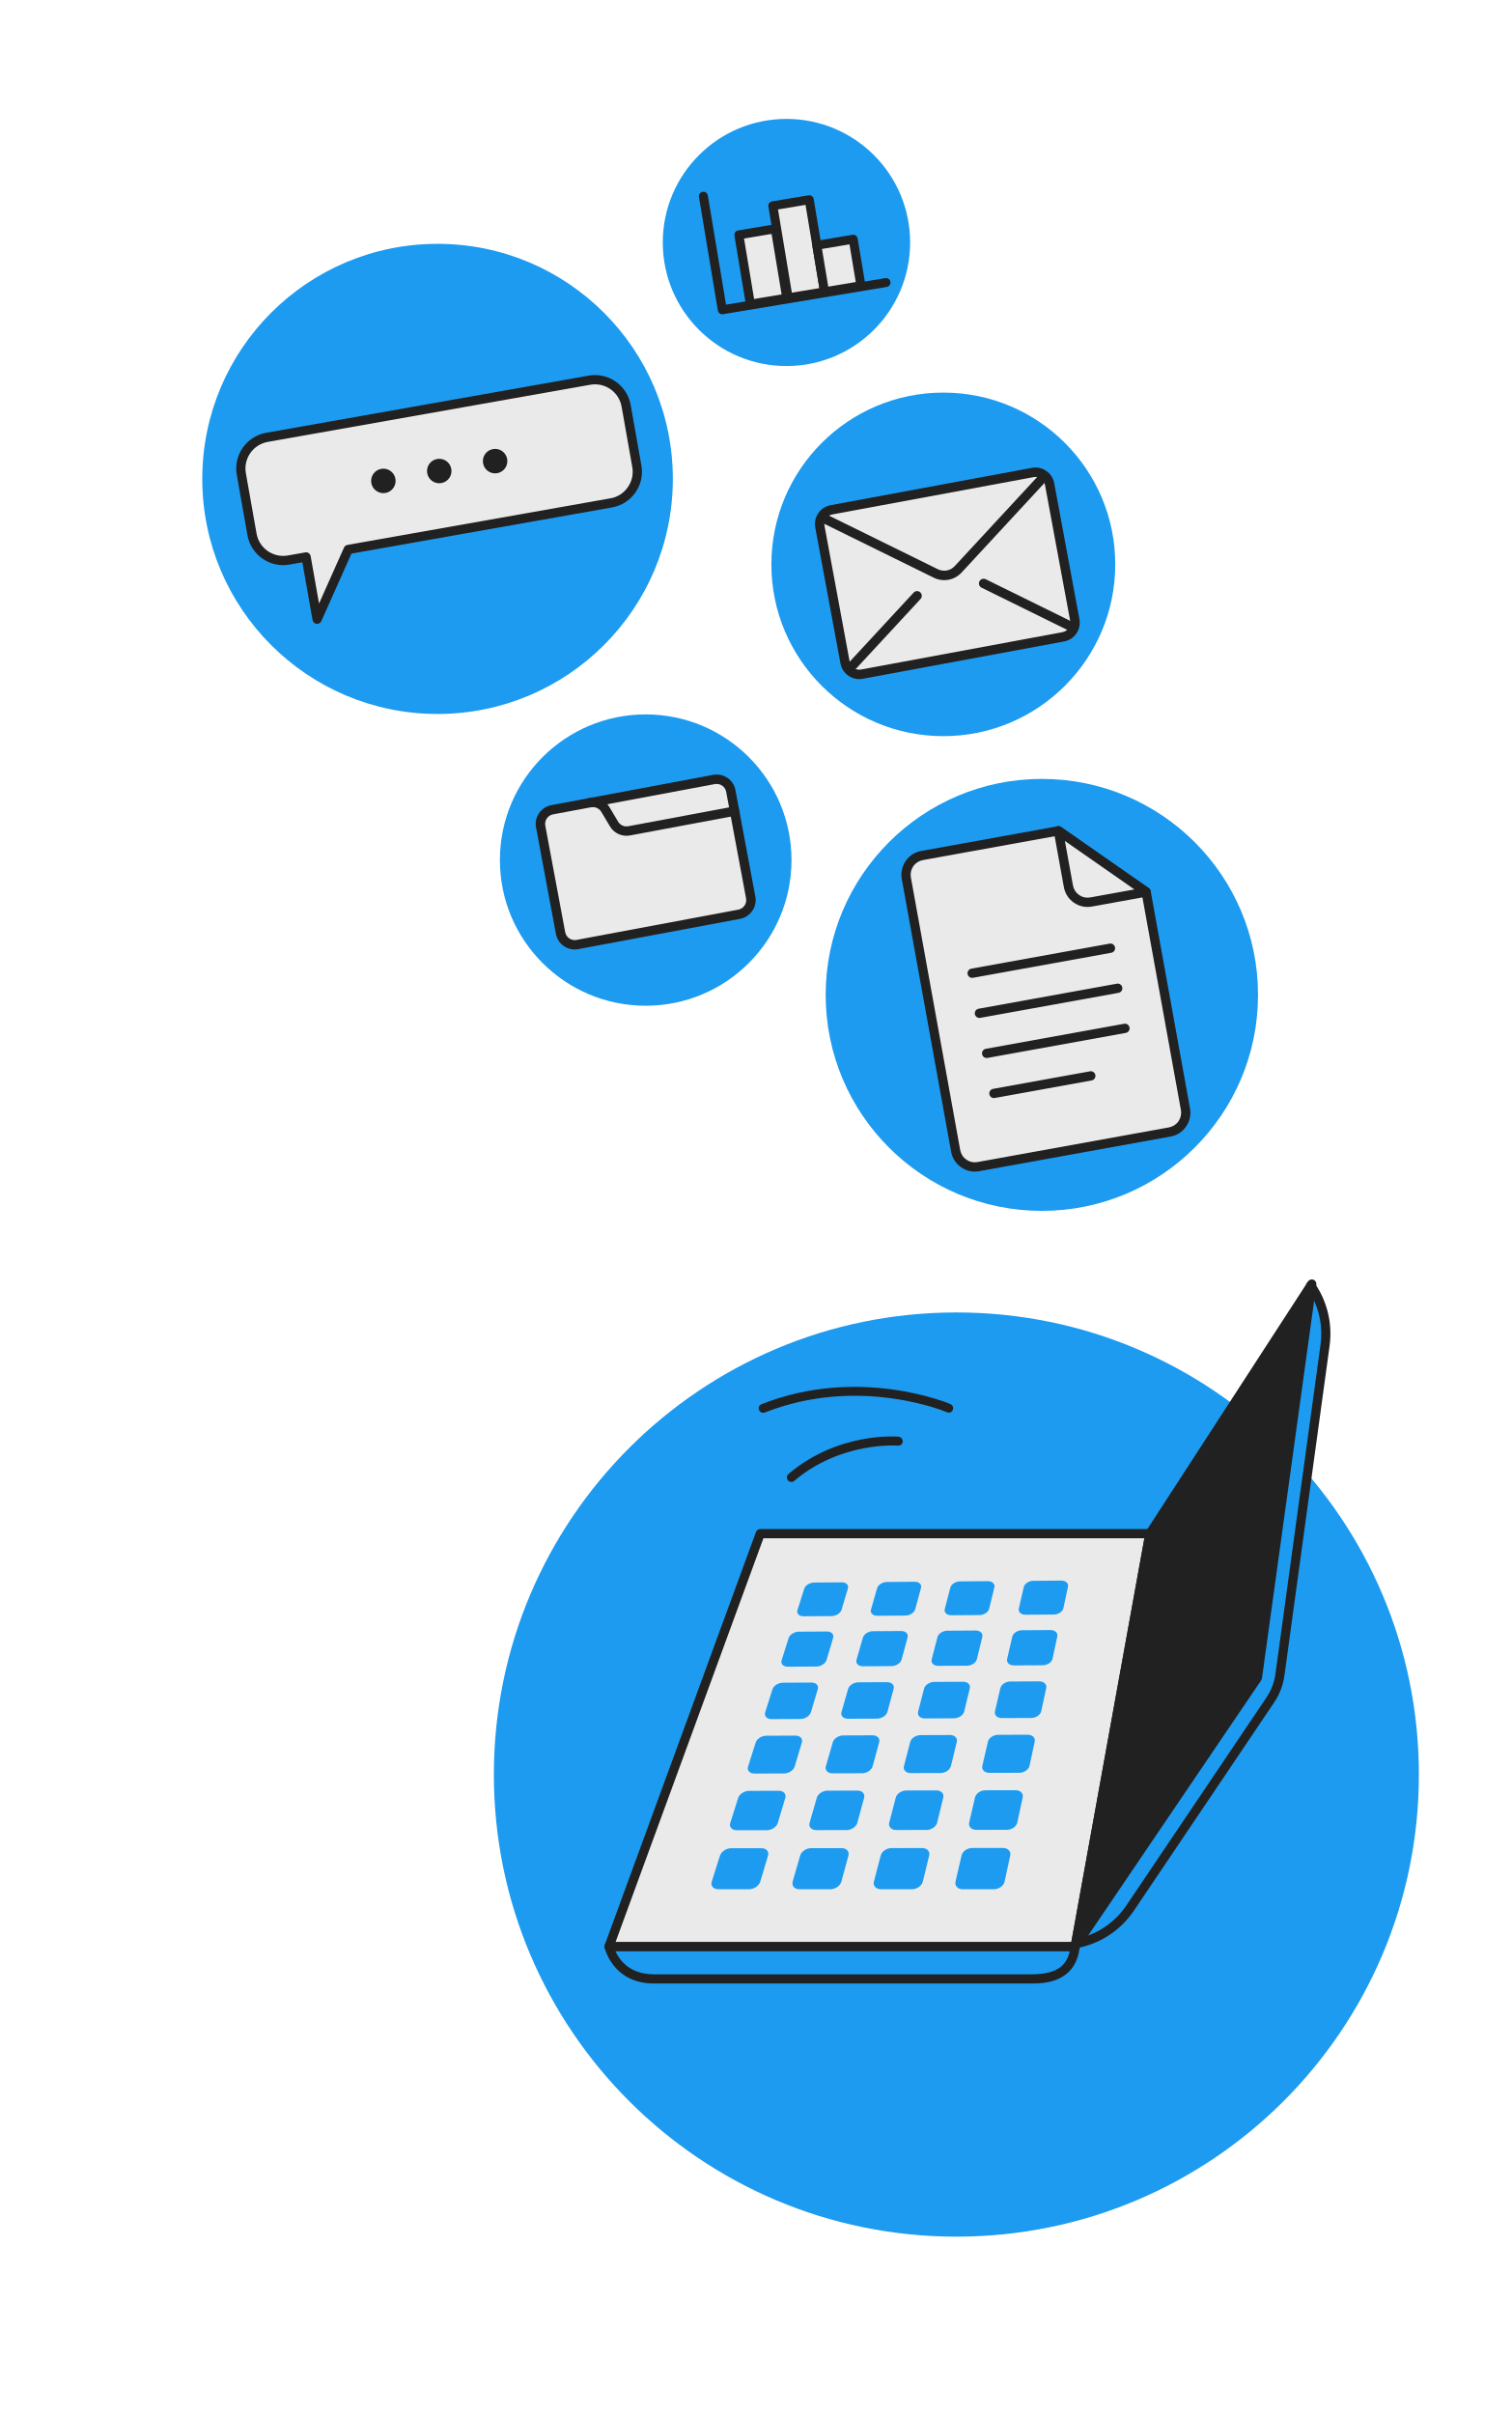
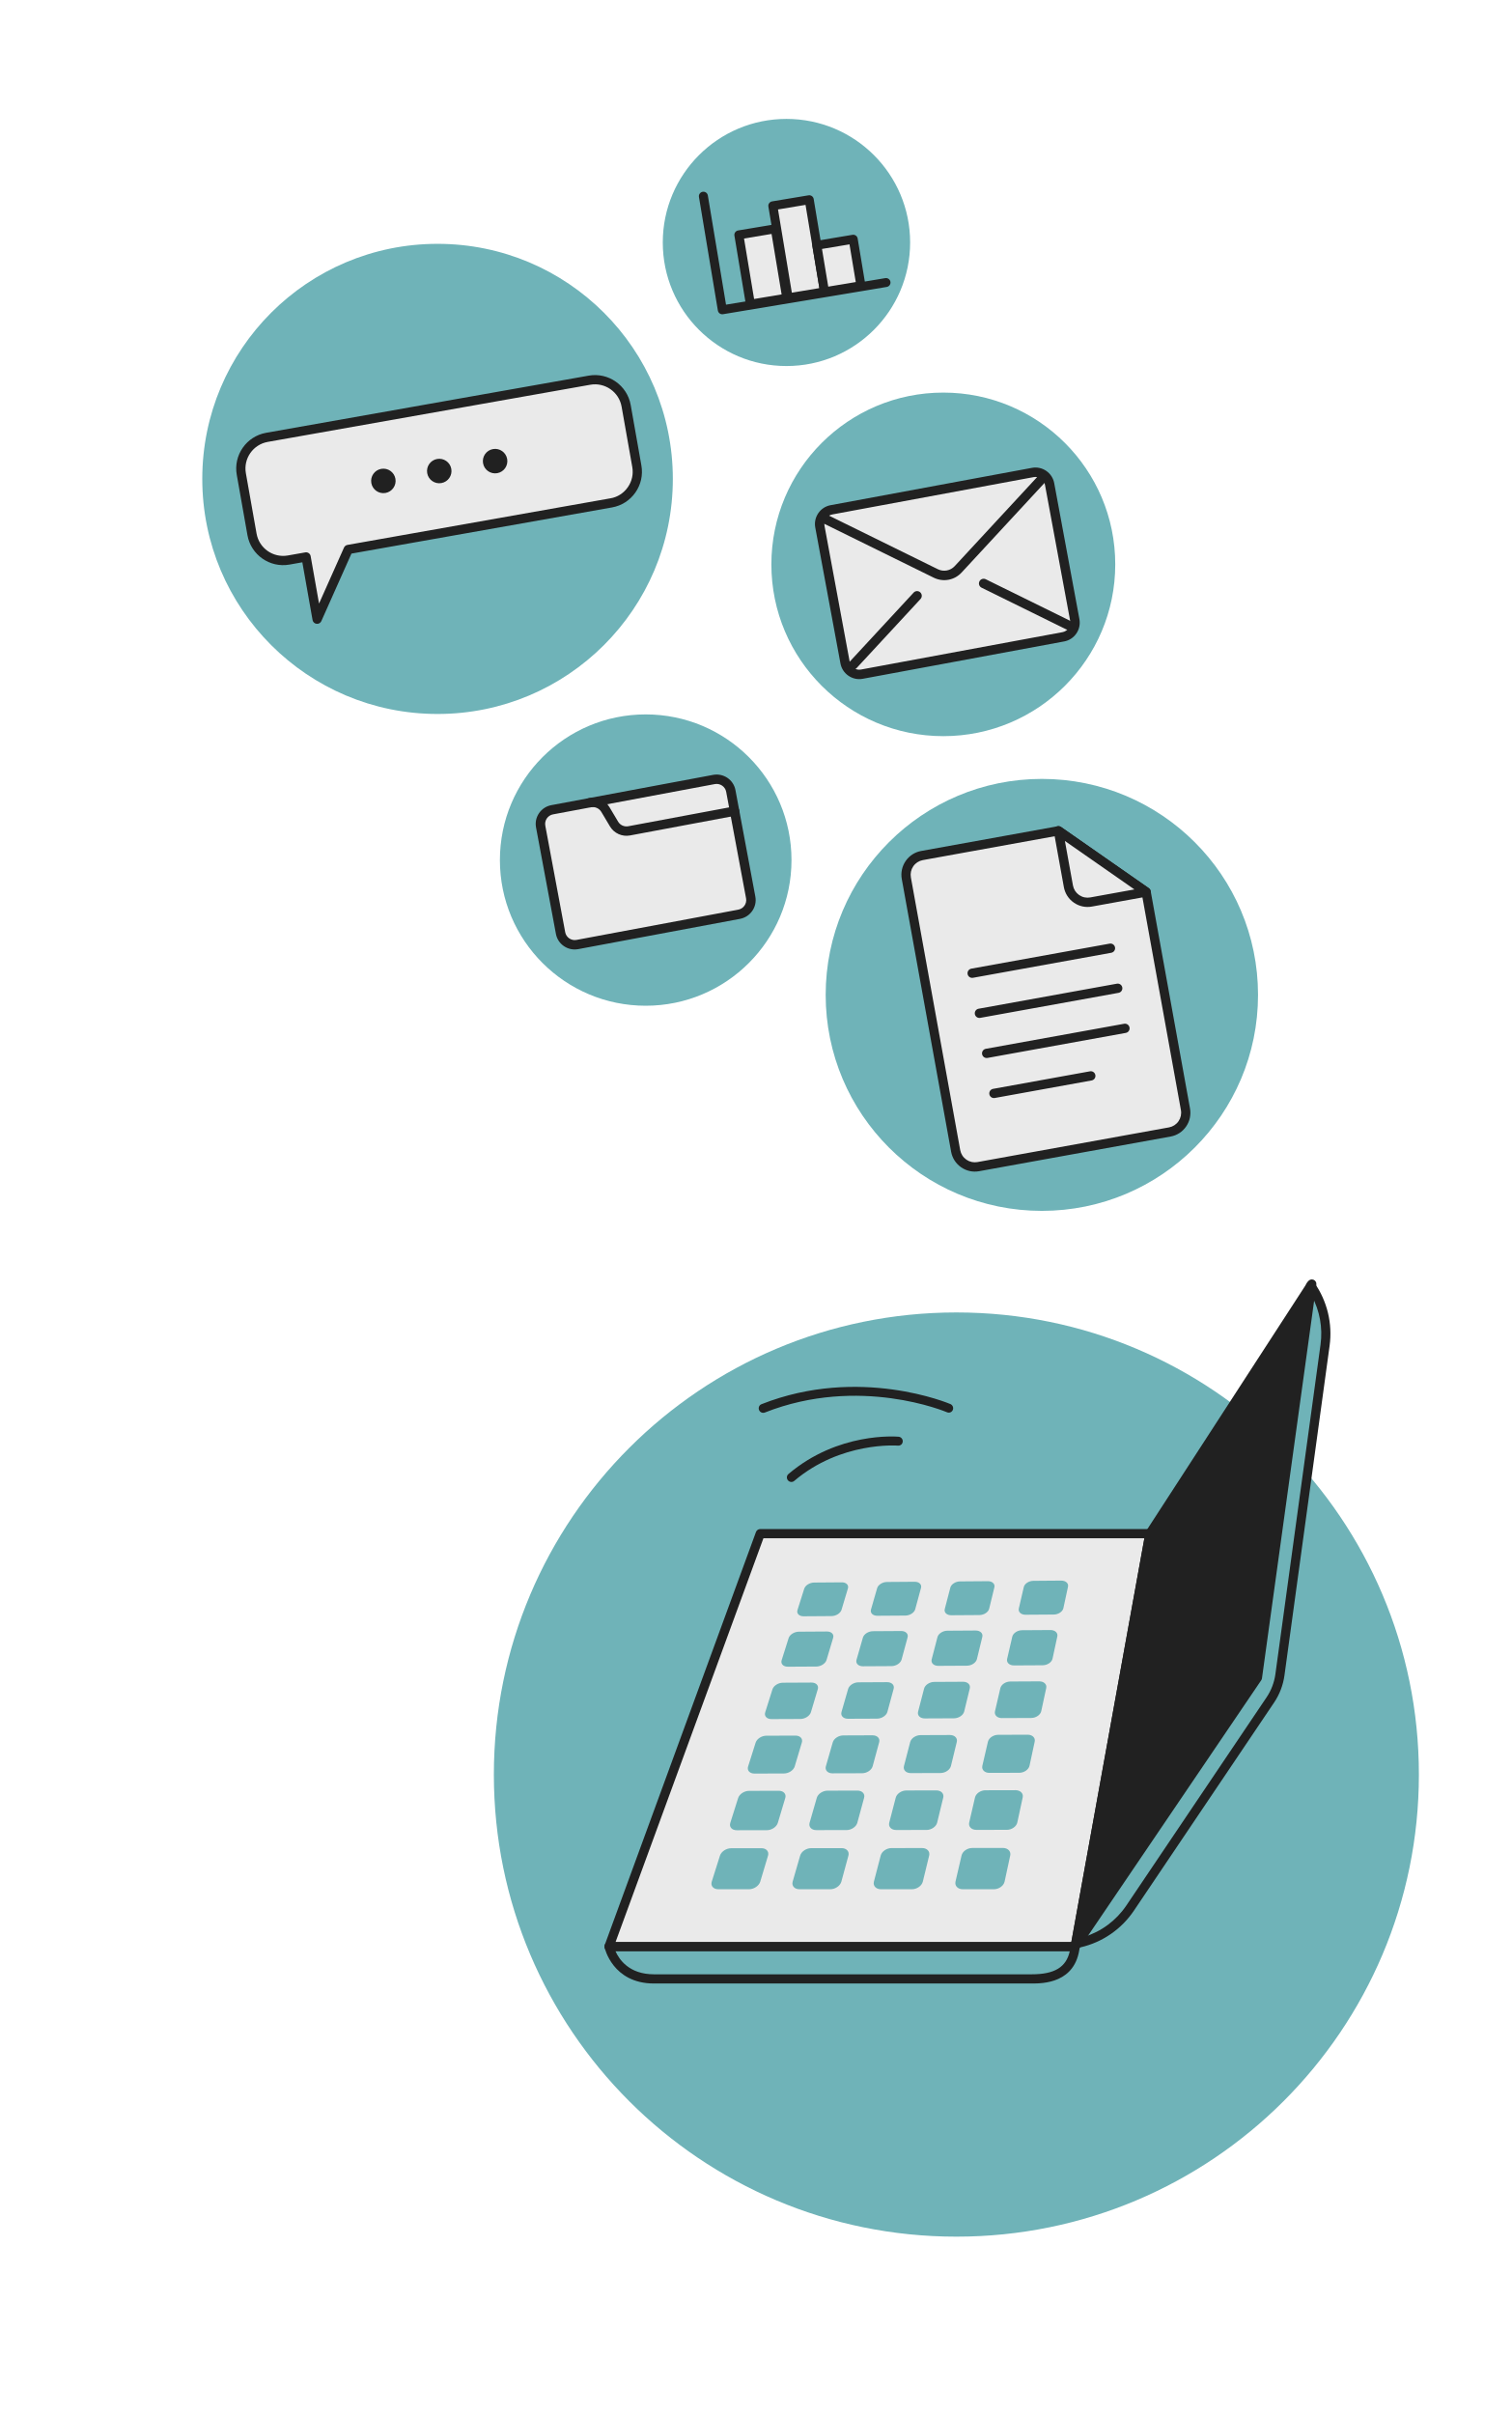
<svg xmlns="http://www.w3.org/2000/svg" width="340" height="543" viewBox="0 0 340 543" fill="none">
-   <path d="M215.143 503.109C272.606 503.109 319.189 456.571 319.189 399.164C319.189 341.757 272.606 295.219 215.143 295.219C157.681 295.219 111.098 341.757 111.098 399.164C111.098 456.571 157.681 503.109 215.143 503.109Z" fill="#1D9BF0" />
-   <path d="M285.78 382.363L254.239 429.186C251.573 433.144 247.513 435.941 242.876 437.016L242.227 437.167L294.855 289.16C297.577 293.065 298.731 297.858 298.084 302.579L287.926 376.734C287.651 378.752 286.916 380.677 285.78 382.363Z" fill="#1D9BF0" />
+   <path d="M215.143 503.109C272.606 503.109 319.189 456.571 319.189 399.164C319.189 341.757 272.606 295.219 215.143 295.219C157.681 295.219 111.098 341.757 111.098 399.164C111.098 456.571 157.681 503.109 215.143 503.109Z" fill="#6FB3B8" />
+   <path d="M285.78 382.363L254.239 429.186C251.573 433.144 247.513 435.941 242.876 437.016L242.227 437.167L294.855 289.16C297.577 293.065 298.731 297.858 298.084 302.579L287.926 376.734C287.651 378.752 286.916 380.677 285.78 382.363Z" fill="#6FB3B8" />
  <path d="M242.224 438.201C241.934 438.201 241.653 438.078 241.455 437.855C241.205 437.572 241.129 437.176 241.256 436.82L293.885 288.813C294.014 288.449 294.336 288.189 294.717 288.136C295.106 288.085 295.478 288.252 295.698 288.568C298.578 292.699 299.788 297.726 299.102 302.721L288.946 376.876C288.65 379.038 287.85 381.136 286.633 382.942L255.09 429.765C252.27 433.954 248.013 436.887 243.105 438.024L242.456 438.175C242.38 438.193 242.302 438.201 242.224 438.201ZM295.104 291.532L243.844 435.687C247.733 434.496 251.089 432.016 253.386 428.607L284.928 381.784C285.969 380.239 286.653 378.444 286.907 376.595L297.064 302.44C297.581 298.657 296.888 294.854 295.104 291.532Z" fill="#212121" />
-   <path d="M147.116 445.131H232.076C236.915 445.131 241.217 443.781 241.867 437.842C236.109 437.842 137.012 437.842 137.012 437.842C137.012 437.842 138.513 445.131 147.116 445.131Z" fill="#1D9BF0" />
+   <path d="M147.116 445.131H232.076C236.915 445.131 241.217 443.781 241.867 437.842C236.109 437.842 137.012 437.842 137.012 437.842C137.012 437.842 138.513 445.131 147.116 445.131Z" fill="#6FB3B8" />
  <path d="M232.076 446.164H147.115C137.783 446.164 136.019 438.132 136.002 438.05C135.939 437.746 136.016 437.429 136.212 437.188C136.406 436.947 136.701 436.807 137.01 436.807H241.866C242.158 436.807 242.437 436.932 242.633 437.151C242.828 437.37 242.921 437.661 242.889 437.954C241.992 446.164 234.529 446.164 232.076 446.164ZM138.444 438.875C139.269 440.756 141.52 444.097 147.115 444.097H232.076C237.222 444.097 239.857 442.52 240.659 438.875H138.444Z" fill="#212121" />
  <path d="M137.008 437.842H241.863L258.668 344.975H171.018L137.008 437.842Z" fill="#EAEAEA" />
  <path d="M241.866 438.876H137.01C136.673 438.876 136.358 438.71 136.165 438.433C135.973 438.156 135.928 437.802 136.044 437.485L170.056 344.618C170.205 344.211 170.591 343.941 171.021 343.941H258.669C258.975 343.941 259.264 344.077 259.46 344.312C259.656 344.548 259.738 344.858 259.682 345.159L242.88 438.026C242.789 438.518 242.363 438.876 241.866 438.876ZM138.485 436.808H241.006L257.436 346.009H171.739L138.485 436.808Z" fill="#212121" />
  <path d="M282.869 377.37L241.867 437.841L258.672 344.974L295.103 288.822L282.869 377.37Z" fill="#212121" />
  <path d="M241.869 438.875C241.739 438.875 241.606 438.85 241.479 438.798C241.028 438.613 240.77 438.137 240.856 437.657L257.66 344.79C257.685 344.654 257.736 344.525 257.81 344.41L294.241 288.258C294.503 287.852 295.015 287.686 295.464 287.854C295.916 288.024 296.19 288.485 296.124 288.964L283.891 377.511C283.869 377.669 283.811 377.819 283.722 377.951L242.721 438.422C242.524 438.713 242.202 438.875 241.869 438.875ZM259.649 345.364L243.75 433.232L281.884 376.988L293.45 293.264L259.649 345.364ZM282.87 377.37H282.881H282.87Z" fill="#212121" />
-   <path d="M218.705 415.683L225.61 415.675C226.721 415.674 227.459 416.428 227.258 417.362L225.995 423.234C225.79 424.187 224.71 424.962 223.584 424.962H216.583C215.458 424.962 214.727 424.188 214.948 423.236L216.308 417.372C216.524 416.438 217.596 415.684 218.705 415.683ZM198.117 417.387L196.595 423.24C196.348 424.19 197.054 424.963 198.174 424.963H205.148C206.269 424.963 207.366 424.19 207.598 423.238L209.023 417.378C209.249 416.446 208.536 415.694 207.43 415.695L200.553 415.702C199.449 415.702 198.358 416.456 198.117 417.387ZM179.998 417.403L178.316 423.243C178.044 424.191 178.725 424.962 179.84 424.962H186.785C187.902 424.962 189.017 424.19 189.274 423.241L190.859 417.393C191.112 416.463 190.422 415.713 189.32 415.714L182.471 415.721C181.374 415.722 180.266 416.473 179.998 417.403ZM161.956 417.417L160.115 423.246C159.816 424.193 160.473 424.962 161.583 424.962H168.499C169.611 424.962 170.743 424.192 171.027 423.244L172.772 417.408C173.05 416.48 172.385 415.73 171.288 415.731L164.467 415.738C163.372 415.741 162.248 416.491 161.956 417.417ZM219.333 404.324L218.028 409.953C217.816 410.867 218.536 411.609 219.638 411.607L226.5 411.597C227.603 411.595 228.658 410.851 228.855 409.935L230.066 404.298C230.259 403.402 229.532 402.679 228.444 402.681L221.675 402.698C220.59 402.702 219.541 403.427 219.333 404.324ZM201.501 404.365L200.04 409.984C199.804 410.896 200.5 411.636 201.597 411.635L208.431 411.625C209.53 411.623 210.602 410.88 210.823 409.967L212.191 404.341C212.408 403.446 211.705 402.726 210.621 402.728L203.88 402.744C202.798 402.746 201.734 403.471 201.501 404.365ZM183.74 404.406L182.126 410.014C181.864 410.925 182.537 411.663 183.629 411.662L190.436 411.652C191.531 411.65 192.62 410.907 192.867 409.997L194.389 404.382C194.631 403.489 193.952 402.77 192.872 402.772L186.157 402.789C185.078 402.791 183.997 403.514 183.74 404.406ZM166.05 404.447L164.283 410.044C163.996 410.953 164.645 411.69 165.733 411.689L172.513 411.679C173.603 411.676 174.708 410.936 174.98 410.027L176.656 404.423C176.923 403.532 176.266 402.813 175.19 402.816L168.502 402.832C167.429 402.835 166.331 403.557 166.05 404.447ZM222.24 391.79L220.985 397.2C220.781 398.078 221.492 398.789 222.571 398.786L229.299 398.766C230.381 398.763 231.412 398.045 231.601 397.167L232.765 391.751C232.951 390.89 232.235 390.196 231.168 390.201L224.53 390.226C223.464 390.231 222.44 390.929 222.24 391.79ZM204.753 391.855L203.35 397.255C203.122 398.131 203.809 398.84 204.885 398.837L211.586 398.818C212.664 398.814 213.711 398.099 213.924 397.222L215.238 391.816C215.447 390.956 214.754 390.265 213.691 390.269L207.079 390.295C206.017 390.299 204.976 390.996 204.753 391.855ZM187.335 391.92L185.784 397.31C185.531 398.184 186.195 398.892 187.267 398.889L193.941 398.869C195.015 398.866 196.077 398.152 196.315 397.276L197.778 391.881C198.01 391.023 197.34 390.333 196.281 390.337L189.695 390.363C188.638 390.367 187.581 391.063 187.335 391.92ZM169.985 391.985L168.286 397.363C168.01 398.237 168.652 398.943 169.719 398.94L176.367 398.92C177.435 398.917 178.515 398.204 178.777 397.33L180.387 391.945C180.643 391.088 179.994 390.399 178.939 390.403L172.379 390.429C171.327 390.434 170.254 391.13 169.985 391.985ZM225.034 379.742L223.827 384.943C223.632 385.787 224.331 386.468 225.39 386.464L231.988 386.435C233.049 386.431 234.057 385.741 234.238 384.895L235.358 379.688C235.536 378.86 234.831 378.194 233.784 378.2L227.274 378.234C226.228 378.241 225.225 378.915 225.034 379.742ZM207.879 379.83L206.53 385.021C206.31 385.864 206.988 386.545 208.043 386.54L214.615 386.511C215.673 386.506 216.696 385.817 216.901 384.974L218.165 379.776C218.365 378.949 217.683 378.284 216.639 378.29L210.153 378.325C209.111 378.331 208.093 379.003 207.879 379.83ZM190.79 379.916L189.299 385.099C189.057 385.94 189.712 386.619 190.763 386.615L197.309 386.587C198.363 386.583 199.401 385.895 199.63 385.053L201.037 379.865C201.26 379.039 200.599 378.376 199.56 378.381L193.098 378.416C192.061 378.42 191.028 379.092 190.79 379.916ZM173.768 380.002L172.134 385.175C171.869 386.015 172.503 386.693 173.549 386.688L180.07 386.66C181.119 386.656 182.174 385.969 182.425 385.129L183.973 379.949C184.219 379.126 183.58 378.463 182.544 378.469L176.107 378.503C175.075 378.51 174.027 379.179 173.768 380.002ZM227.721 368.151L226.56 373.156C226.372 373.968 227.062 374.622 228.1 374.617L234.573 374.581C235.614 374.575 236.6 373.91 236.775 373.097L237.853 368.087C238.024 367.29 237.33 366.65 236.302 366.657L229.913 366.699C228.887 366.705 227.907 367.354 227.721 368.151ZM210.887 368.258L209.588 373.255C209.377 374.065 210.045 374.719 211.08 374.713L217.529 374.677C218.565 374.671 219.567 374.007 219.763 373.196L220.979 368.194C221.173 367.399 220.499 366.761 219.475 366.767L213.109 366.808C212.089 366.815 211.094 367.464 210.887 368.258ZM194.115 368.365L192.679 373.353C192.447 374.162 193.093 374.815 194.125 374.809L200.549 374.773C201.581 374.767 202.597 374.104 202.818 373.294L204.171 368.301C204.386 367.506 203.734 366.869 202.715 366.876L196.373 366.917C195.354 366.924 194.344 367.572 194.115 368.365ZM177.407 368.472L175.836 373.451C175.58 374.258 176.206 374.911 177.234 374.904L183.633 374.868C184.663 374.862 185.693 374.201 185.935 373.392L187.425 368.408C187.662 367.616 187.031 366.979 186.015 366.986L179.697 367.027C178.682 367.034 177.658 367.68 177.407 368.472ZM230.309 356.991L229.191 361.811C229.01 362.592 229.69 363.222 230.71 363.215L237.063 363.17C238.084 363.163 239.05 362.521 239.217 361.739L240.255 356.914C240.42 356.146 239.736 355.532 238.728 355.539L232.454 355.588C231.447 355.598 230.487 356.224 230.309 356.991ZM213.783 357.117L212.532 361.929C212.329 362.709 212.988 363.338 214.004 363.33L220.334 363.287C221.352 363.28 222.331 362.639 222.521 361.858L223.692 357.042C223.879 356.275 223.215 355.662 222.21 355.669L215.961 355.718C214.956 355.726 213.981 356.353 213.783 357.117ZM197.318 357.244L195.935 362.047C195.711 362.826 196.349 363.453 197.361 363.446L203.667 363.403C204.681 363.395 205.675 362.757 205.886 361.976L207.19 357.168C207.398 356.403 206.754 355.79 205.752 355.798L199.526 355.846C198.525 355.854 197.537 356.479 197.318 357.244ZM180.913 357.369L179.398 362.164C179.152 362.943 179.771 363.569 180.779 363.562L187.061 363.518C188.071 363.511 189.08 362.873 189.312 362.094L190.747 357.294C190.976 356.53 190.352 355.918 189.354 355.927L183.151 355.975C182.156 355.982 181.153 356.606 180.913 357.369Z" fill="#1D9BF0" />
-   <path d="M98.431 160.6C127.663 160.6 151.359 136.927 151.359 107.724C151.359 78.521 127.663 54.848 98.431 54.848C69.2 54.848 45.504 78.521 45.504 107.724C45.504 136.927 69.2 160.6 98.431 160.6Z" fill="#1D9BF0" />
+   <path d="M218.705 415.683L225.61 415.675C226.721 415.674 227.459 416.428 227.258 417.362L225.995 423.234C225.79 424.187 224.71 424.962 223.584 424.962H216.583C215.458 424.962 214.727 424.188 214.948 423.236L216.308 417.372C216.524 416.438 217.596 415.684 218.705 415.683ZM198.117 417.387L196.595 423.24C196.348 424.19 197.054 424.963 198.174 424.963H205.148C206.269 424.963 207.366 424.19 207.598 423.238L209.023 417.378C209.249 416.446 208.536 415.694 207.43 415.695L200.553 415.702C199.449 415.702 198.358 416.456 198.117 417.387ZM179.998 417.403L178.316 423.243C178.044 424.191 178.725 424.962 179.84 424.962H186.785C187.902 424.962 189.017 424.19 189.274 423.241L190.859 417.393C191.112 416.463 190.422 415.713 189.32 415.714L182.471 415.721C181.374 415.722 180.266 416.473 179.998 417.403ZM161.956 417.417L160.115 423.246C159.816 424.193 160.473 424.962 161.583 424.962H168.499C169.611 424.962 170.743 424.192 171.027 423.244L172.772 417.408C173.05 416.48 172.385 415.73 171.288 415.731L164.467 415.738C163.372 415.741 162.248 416.491 161.956 417.417ZM219.333 404.324L218.028 409.953C217.816 410.867 218.536 411.609 219.638 411.607L226.5 411.597C227.603 411.595 228.658 410.851 228.855 409.935L230.066 404.298C230.259 403.402 229.532 402.679 228.444 402.681L221.675 402.698C220.59 402.702 219.541 403.427 219.333 404.324ZM201.501 404.365L200.04 409.984C199.804 410.896 200.5 411.636 201.597 411.635L208.431 411.625C209.53 411.623 210.602 410.88 210.823 409.967L212.191 404.341C212.408 403.446 211.705 402.726 210.621 402.728L203.88 402.744C202.798 402.746 201.734 403.471 201.501 404.365ZM183.74 404.406L182.126 410.014C181.864 410.925 182.537 411.663 183.629 411.662L190.436 411.652C191.531 411.65 192.62 410.907 192.867 409.997L194.389 404.382C194.631 403.489 193.952 402.77 192.872 402.772L186.157 402.789C185.078 402.791 183.997 403.514 183.74 404.406ZM166.05 404.447L164.283 410.044C163.996 410.953 164.645 411.69 165.733 411.689L172.513 411.679C173.603 411.676 174.708 410.936 174.98 410.027L176.656 404.423C176.923 403.532 176.266 402.813 175.19 402.816L168.502 402.832C167.429 402.835 166.331 403.557 166.05 404.447ZM222.24 391.79L220.985 397.2C220.781 398.078 221.492 398.789 222.571 398.786L229.299 398.766C230.381 398.763 231.412 398.045 231.601 397.167L232.765 391.751C232.951 390.89 232.235 390.196 231.168 390.201L224.53 390.226C223.464 390.231 222.44 390.929 222.24 391.79ZM204.753 391.855L203.35 397.255C203.122 398.131 203.809 398.84 204.885 398.837L211.586 398.818C212.664 398.814 213.711 398.099 213.924 397.222L215.238 391.816C215.447 390.956 214.754 390.265 213.691 390.269L207.079 390.295C206.017 390.299 204.976 390.996 204.753 391.855ZM187.335 391.92L185.784 397.31C185.531 398.184 186.195 398.892 187.267 398.889L193.941 398.869C195.015 398.866 196.077 398.152 196.315 397.276L197.778 391.881C198.01 391.023 197.34 390.333 196.281 390.337L189.695 390.363C188.638 390.367 187.581 391.063 187.335 391.92ZM169.985 391.985L168.286 397.363C168.01 398.237 168.652 398.943 169.719 398.94L176.367 398.92C177.435 398.917 178.515 398.204 178.777 397.33L180.387 391.945C180.643 391.088 179.994 390.399 178.939 390.403L172.379 390.429C171.327 390.434 170.254 391.13 169.985 391.985ZM225.034 379.742L223.827 384.943C223.632 385.787 224.331 386.468 225.39 386.464L231.988 386.435C233.049 386.431 234.057 385.741 234.238 384.895L235.358 379.688C235.536 378.86 234.831 378.194 233.784 378.2L227.274 378.234C226.228 378.241 225.225 378.915 225.034 379.742ZM207.879 379.83L206.53 385.021C206.31 385.864 206.988 386.545 208.043 386.54L214.615 386.511C215.673 386.506 216.696 385.817 216.901 384.974L218.165 379.776C218.365 378.949 217.683 378.284 216.639 378.29L210.153 378.325C209.111 378.331 208.093 379.003 207.879 379.83ZM190.79 379.916L189.299 385.099C189.057 385.94 189.712 386.619 190.763 386.615L197.309 386.587C198.363 386.583 199.401 385.895 199.63 385.053L201.037 379.865C201.26 379.039 200.599 378.376 199.56 378.381L193.098 378.416C192.061 378.42 191.028 379.092 190.79 379.916ZM173.768 380.002L172.134 385.175C171.869 386.015 172.503 386.693 173.549 386.688L180.07 386.66C181.119 386.656 182.174 385.969 182.425 385.129L183.973 379.949C184.219 379.126 183.58 378.463 182.544 378.469L176.107 378.503C175.075 378.51 174.027 379.179 173.768 380.002ZM227.721 368.151L226.56 373.156C226.372 373.968 227.062 374.622 228.1 374.617L234.573 374.581C235.614 374.575 236.6 373.91 236.775 373.097L237.853 368.087C238.024 367.29 237.33 366.65 236.302 366.657L229.913 366.699C228.887 366.705 227.907 367.354 227.721 368.151ZM210.887 368.258L209.588 373.255C209.377 374.065 210.045 374.719 211.08 374.713L217.529 374.677C218.565 374.671 219.567 374.007 219.763 373.196L220.979 368.194C221.173 367.399 220.499 366.761 219.475 366.767L213.109 366.808C212.089 366.815 211.094 367.464 210.887 368.258ZM194.115 368.365L192.679 373.353C192.447 374.162 193.093 374.815 194.125 374.809L200.549 374.773C201.581 374.767 202.597 374.104 202.818 373.294L204.171 368.301C204.386 367.506 203.734 366.869 202.715 366.876L196.373 366.917C195.354 366.924 194.344 367.572 194.115 368.365ZM177.407 368.472L175.836 373.451C175.58 374.258 176.206 374.911 177.234 374.904L183.633 374.868C184.663 374.862 185.693 374.201 185.935 373.392L187.425 368.408C187.662 367.616 187.031 366.979 186.015 366.986L179.697 367.027C178.682 367.034 177.658 367.68 177.407 368.472ZM230.309 356.991L229.191 361.811C229.01 362.592 229.69 363.222 230.71 363.215L237.063 363.17C238.084 363.163 239.05 362.521 239.217 361.739L240.255 356.914C240.42 356.146 239.736 355.532 238.728 355.539L232.454 355.588C231.447 355.598 230.487 356.224 230.309 356.991ZM213.783 357.117L212.532 361.929C212.329 362.709 212.988 363.338 214.004 363.33L220.334 363.287C221.352 363.28 222.331 362.639 222.521 361.858L223.692 357.042C223.879 356.275 223.215 355.662 222.21 355.669L215.961 355.718C214.956 355.726 213.981 356.353 213.783 357.117ZM197.318 357.244L195.935 362.047C195.711 362.826 196.349 363.453 197.361 363.446L203.667 363.403C204.681 363.395 205.675 362.757 205.886 361.976L207.19 357.168C207.398 356.403 206.754 355.79 205.752 355.798L199.526 355.846C198.525 355.854 197.537 356.479 197.318 357.244ZM180.913 357.369L179.398 362.164C179.152 362.943 179.771 363.569 180.779 363.562L187.061 363.518C188.071 363.511 189.08 362.873 189.312 362.094L190.747 357.294C190.976 356.53 190.352 355.918 189.354 355.927L183.151 355.975C182.156 355.982 181.153 356.606 180.913 357.369Z" fill="#6FB3B8" />
+   <path d="M98.431 160.6C127.663 160.6 151.359 136.927 151.359 107.724C151.359 78.521 127.663 54.848 98.431 54.848C69.2 54.848 45.504 78.521 45.504 107.724C45.504 136.927 69.2 160.6 98.431 160.6Z" fill="#6FB3B8" />
  <path d="M213.961 317.607C213.696 317.773 213.356 317.81 213.043 317.673C212.848 317.589 193.313 309.328 172.052 317.732C171.542 317.934 170.961 317.678 170.752 317.161C170.544 316.644 170.785 316.056 171.296 315.859C193.338 307.144 213.6 315.741 213.802 315.828C214.31 316.049 214.552 316.641 214.343 317.151C214.262 317.347 214.127 317.503 213.961 317.607Z" fill="#212121" />
  <path d="M202.621 325.034C202.447 325.143 202.237 325.198 202.016 325.178C201.888 325.168 189.185 324.176 178.661 333.117C178.248 333.47 177.615 333.411 177.255 332.984C176.896 332.557 176.944 331.923 177.362 331.568C188.526 322.081 201.604 323.126 202.155 323.175C202.703 323.224 203.117 323.711 203.078 324.264C203.056 324.596 202.877 324.874 202.621 325.034Z" fill="#212121" />
  <path d="M132.615 85.521L60.054 98.376C56.187 99.062 53.606 102.753 54.291 106.621L56.695 120.209C57.38 124.077 61.071 126.657 64.938 125.972L68.861 125.278L71.341 139.286L78.338 123.599L137.5 113.118C141.368 112.432 143.949 108.742 143.265 104.873L140.86 91.285C140.174 87.416 136.483 84.835 132.615 85.521Z" fill="#EAEAEA" />
  <path d="M71.519 140.309C71.419 140.327 71.314 140.33 71.209 140.318C70.755 140.262 70.391 139.917 70.312 139.467L68.014 126.483L65.116 126.997C60.69 127.781 56.451 124.817 55.667 120.39L53.262 106.803C52.481 102.382 55.436 98.148 59.852 97.355C59.858 97.354 59.863 97.353 59.87 97.352L132.431 84.496C136.857 83.713 141.096 86.676 141.88 91.103L144.284 104.691C144.664 106.834 144.186 108.999 142.937 110.784C141.694 112.563 139.832 113.755 137.695 114.138C137.689 114.139 137.683 114.14 137.677 114.141L79.058 124.526L72.287 139.71C72.142 140.03 71.852 140.249 71.519 140.309ZM60.219 99.403C56.93 99.993 54.728 103.146 55.31 106.44L57.716 120.027C58.299 123.324 61.456 125.532 64.754 124.948L68.676 124.253C68.948 124.204 69.228 124.266 69.454 124.424C69.68 124.582 69.834 124.823 69.882 125.095L71.77 135.761L77.384 123.174C77.525 122.859 77.812 122.634 78.15 122.574C78.151 122.573 78.151 122.573 78.153 122.573L137.315 112.092C138.899 111.842 140.303 110.921 141.234 109.591C142.164 108.261 142.52 106.65 142.236 105.052L139.832 91.464C139.248 88.167 136.092 85.959 132.795 86.543L60.232 99.4C60.228 99.401 60.224 99.402 60.219 99.403Z" fill="#212121" />
  <path d="M86.729 110.885C88.225 110.617 89.221 109.186 88.953 107.689C88.684 106.192 87.254 105.196 85.757 105.465C84.26 105.733 83.264 107.165 83.533 108.661C83.801 110.158 85.232 111.154 86.729 110.885Z" fill="#212121" />
  <path d="M99.299 108.66C100.796 108.392 101.792 106.961 101.523 105.464C101.255 103.967 99.824 102.972 98.327 103.24C96.831 103.509 95.835 104.94 96.103 106.437C96.371 107.933 97.802 108.929 99.299 108.66Z" fill="#212121" />
  <path d="M111.865 106.434C113.362 106.165 114.358 104.734 114.09 103.237C113.821 101.741 112.39 100.745 110.894 101.014C109.397 101.282 108.401 102.713 108.669 104.21C108.938 105.707 110.369 106.702 111.865 106.434Z" fill="#212121" />
-   <path d="M212.205 165.589C233.566 165.589 250.883 148.29 250.883 126.949C250.883 105.609 233.566 88.309 212.205 88.309C190.844 88.309 173.527 105.609 173.527 126.949C173.527 148.29 190.844 165.589 212.205 165.589Z" fill="#1D9BF0" />
+   <path d="M212.205 165.589C233.566 165.589 250.883 148.29 250.883 126.949C250.883 105.609 233.566 88.309 212.205 88.309C190.844 88.309 173.527 105.609 173.527 126.949C173.527 148.29 190.844 165.589 212.205 165.589Z" fill="#6FB3B8" />
  <path d="M239.19 143.244L193.879 151.647C192.121 151.973 190.431 150.808 190.104 149.046L184.438 118.463C184.112 116.701 185.272 115.007 187.03 114.682L232.342 106.278C234.099 105.952 235.79 107.117 236.116 108.879L241.782 139.462C242.109 141.224 240.948 142.918 239.19 143.244Z" fill="#EAEAEA" />
  <path d="M239.395 144.283C239.39 144.284 239.387 144.284 239.384 144.285L194.072 152.687C191.744 153.119 189.498 151.57 189.066 149.237L183.399 118.653C182.968 116.323 184.505 114.076 186.827 113.64C186.83 113.64 186.833 113.639 186.836 113.639L232.148 105.236C233.275 105.027 234.416 105.271 235.363 105.922C236.309 106.574 236.945 107.555 237.154 108.685L242.822 139.268C243.03 140.398 242.788 141.543 242.14 142.49C241.492 143.436 240.518 144.072 239.395 144.283ZM187.217 115.723C186.038 115.944 185.258 117.085 185.477 118.268L191.144 148.853C191.25 149.426 191.573 149.925 192.053 150.255C192.534 150.586 193.113 150.71 193.686 150.604L238.998 142.202C239 142.201 239.002 142.201 239.003 142.201C239.574 142.094 240.068 141.771 240.398 141.291C240.728 140.81 240.85 140.229 240.743 139.655L235.077 109.071C234.97 108.497 234.647 107.998 234.166 107.668C233.686 107.337 233.107 107.214 232.535 107.32L187.223 115.722C187.22 115.722 187.218 115.722 187.217 115.723Z" fill="#212121" />
  <path d="M213.391 130.406C212.287 130.613 211.116 130.468 210.043 129.939L185.378 117.799C184.854 117.54 184.637 116.905 184.895 116.381C185.152 115.856 185.783 115.64 186.308 115.897L210.973 128.037C212.27 128.675 213.796 128.391 214.777 127.332L233.453 107.156C233.849 106.728 234.518 106.703 234.946 107.1C235.374 107.498 235.399 108.168 235.002 108.597L216.327 128.774C215.521 129.646 214.488 130.2 213.391 130.406Z" fill="#212121" />
  <path d="M192.104 150.615C191.785 150.674 191.445 150.587 191.189 150.35C190.76 149.952 190.736 149.282 191.132 148.853L205.529 133.298C205.925 132.869 206.593 132.846 207.021 133.242C207.45 133.64 207.474 134.31 207.078 134.739L192.682 150.295C192.522 150.467 192.319 150.574 192.104 150.615Z" fill="#212121" />
  <path d="M240.485 141.644C240.269 141.685 240.039 141.658 239.826 141.554L220.811 132.193C220.288 131.935 220.071 131.3 220.328 130.775C220.586 130.25 221.217 130.035 221.741 130.291L240.757 139.651C241.28 139.91 241.497 140.545 241.24 141.069C241.088 141.381 240.802 141.585 240.485 141.644Z" fill="#212121" />
-   <path d="M234.372 272.371C261.23 272.371 283.002 250.62 283.002 223.788C283.002 196.956 261.23 175.205 234.372 175.205C207.515 175.205 185.742 196.956 185.742 223.788C185.742 250.62 207.515 272.371 234.372 272.371Z" fill="#1D9BF0" />
-   <path d="M145.254 226.228C163.367 226.228 178.051 211.558 178.051 193.463C178.051 175.367 163.367 160.697 145.254 160.697C127.141 160.697 112.457 175.367 112.457 193.463C112.457 211.558 127.141 226.228 145.254 226.228Z" fill="#1D9BF0" />
-   <path d="M176.919 82.336C192.284 82.336 204.74 69.892 204.74 54.542C204.74 39.192 192.284 26.748 176.919 26.748C161.554 26.748 149.098 39.192 149.098 54.542C149.098 69.892 161.554 82.336 176.919 82.336Z" fill="#1D9BF0" />
+   <path d="M234.372 272.371C261.23 272.371 283.002 250.62 283.002 223.788C283.002 196.956 261.23 175.205 234.372 175.205C207.515 175.205 185.742 196.956 185.742 223.788C185.742 250.62 207.515 272.371 234.372 272.371Z" fill="#6FB3B8" />
+   <path d="M145.254 226.228C163.367 226.228 178.051 211.558 178.051 193.463C178.051 175.367 163.367 160.697 145.254 160.697C127.141 160.697 112.457 175.367 112.457 193.463C112.457 211.558 127.141 226.228 145.254 226.228Z" fill="#6FB3B8" />
+   <path d="M176.919 82.336C192.284 82.336 204.74 69.892 204.74 54.542C204.74 39.192 192.284 26.748 176.919 26.748C161.554 26.748 149.098 39.192 149.098 54.542C149.098 69.892 161.554 82.336 176.919 82.336Z" fill="#6FB3B8" />
  <path d="M166.275 205.649L129.892 212.456C128.128 212.787 126.431 211.633 126.104 209.88L121.626 185.913C121.297 184.161 122.463 182.471 124.228 182.141L160.61 175.334C162.375 175.005 164.072 176.158 164.399 177.911L168.877 201.878C169.205 203.63 168.04 205.319 166.275 205.649Z" fill="#EAEAEA" />
  <path d="M166.477 206.685C166.474 206.686 166.471 206.686 166.468 206.687L130.086 213.494C128.954 213.706 127.809 213.467 126.858 212.822C125.909 212.176 125.27 211.202 125.06 210.077L120.583 186.111C120.373 184.986 120.617 183.847 121.267 182.902C121.917 181.959 122.895 181.323 124.023 181.109C124.028 181.109 124.031 181.108 124.034 181.108L160.417 174.3C162.753 173.863 165.008 175.396 165.443 177.717L169.921 201.684C170.354 204.002 168.81 206.243 166.477 206.685ZM124.416 183.18C123.233 183.405 122.449 184.543 122.669 185.72L127.146 209.687C127.253 210.258 127.577 210.753 128.06 211.08C128.542 211.408 129.123 211.529 129.698 211.421L166.081 204.614C166.083 204.613 166.085 204.613 166.086 204.613C167.271 204.388 168.055 203.249 167.834 202.073L163.357 178.106C163.136 176.927 161.991 176.148 160.804 176.371L124.422 183.18C124.419 183.18 124.417 183.18 124.416 183.18Z" fill="#212121" />
  <path d="M165.445 183.488C165.444 183.489 165.444 183.489 165.443 183.489L141.724 187.926C139.953 188.257 138.146 187.446 137.228 185.908L135.271 182.625C134.795 181.829 133.861 181.41 132.944 181.581C132.367 181.689 131.814 181.312 131.707 180.74C131.6 180.17 131.98 179.618 132.554 179.51C132.555 179.509 132.556 179.509 132.556 179.509C134.346 179.175 136.17 179.993 137.097 181.548L139.053 184.83C139.52 185.611 140.436 186.022 141.336 185.854L165.056 181.417C165.632 181.309 166.185 181.686 166.292 182.257C166.4 182.829 166.02 183.38 165.445 183.488Z" fill="#212121" />
  <path d="M238.115 186.886L207.412 192.445C205.033 192.876 203.455 195.164 203.888 197.555L214.98 258.874C215.413 261.265 217.692 262.854 220.071 262.423L263.15 254.623C265.529 254.192 267.107 251.904 266.674 249.513L257.832 200.633L238.115 186.886Z" fill="#EAEAEA" />
  <path d="M263.35 255.647C263.346 255.648 263.342 255.649 263.337 255.649L220.258 263.449C218.834 263.707 217.396 263.392 216.205 262.562C215.015 261.732 214.218 260.488 213.959 259.057L202.865 197.738C202.606 196.307 202.917 194.861 203.741 193.667C204.562 192.477 205.794 191.678 207.213 191.418C207.217 191.417 207.221 191.417 207.226 191.416L237.929 185.857C238.2 185.808 238.479 185.869 238.706 186.027L258.424 199.775C258.651 199.933 258.805 200.174 258.855 200.448L267.699 249.327C267.958 250.758 267.647 252.204 266.824 253.398C266.001 254.589 264.769 255.387 263.35 255.647ZM207.59 193.473C206.716 193.633 205.956 194.125 205.45 194.859C204.942 195.594 204.751 196.486 204.91 197.368L216.004 258.687C216.164 259.569 216.656 260.337 217.389 260.847C218.122 261.358 219.01 261.552 219.888 261.393L262.966 253.594C262.968 253.594 262.971 253.593 262.973 253.593C263.847 253.432 264.608 252.94 265.114 252.206C265.622 251.471 265.814 250.579 265.654 249.697L256.887 201.244L237.876 187.989L207.598 193.471C207.595 193.472 207.593 193.472 207.59 193.473Z" fill="#212121" />
  <path d="M250 214.31C250 214.31 249.998 214.31 249.997 214.311L218.877 219.943C218.313 220.046 217.771 219.668 217.668 219.101C217.566 218.535 217.939 217.992 218.503 217.889C218.503 217.889 218.504 217.889 218.505 217.888L249.625 212.256C250.189 212.153 250.731 212.531 250.834 213.098C250.936 213.664 250.564 214.207 250 214.31Z" fill="#212121" />
  <path d="M251.632 223.324C251.632 223.324 251.631 223.324 251.63 223.324L220.51 228.957C219.945 229.059 219.404 228.682 219.301 228.115C219.198 227.549 219.572 227.006 220.135 226.902C220.135 226.902 220.136 226.902 220.137 226.902L251.258 221.269C251.822 221.167 252.364 221.544 252.466 222.112C252.568 222.678 252.195 223.221 251.632 223.324Z" fill="#212121" />
  <path d="M253.261 232.338C253.261 232.338 253.26 232.338 253.259 232.338L222.139 237.971C221.574 238.073 221.033 237.696 220.93 237.128C220.827 236.562 221.201 236.019 221.764 235.916C221.764 235.916 221.765 235.916 221.766 235.916L252.887 230.283C253.451 230.181 253.992 230.558 254.095 231.125C254.198 231.691 253.825 232.234 253.261 232.338Z" fill="#212121" />
  <path d="M245.575 243.033C245.575 243.033 245.574 243.034 245.573 243.034L223.771 246.98C223.207 247.083 222.666 246.705 222.563 246.138C222.46 245.572 222.834 245.029 223.397 244.926C223.397 244.926 223.398 244.926 223.399 244.926L245.201 240.979C245.765 240.876 246.307 241.254 246.409 241.821C246.512 242.388 246.138 242.93 245.575 243.033Z" fill="#212121" />
  <path d="M238.086 186.868L240.343 199.345C240.776 201.737 243.055 203.325 245.435 202.894L257.85 200.646L238.086 186.868Z" fill="#EAEAEA" />
  <path d="M258.038 201.674C258.037 201.674 258.037 201.674 258.036 201.674L245.62 203.922C244.197 204.18 242.758 203.865 241.567 203.036C240.377 202.206 239.579 200.961 239.32 199.53L237.063 187.053C236.988 186.637 237.169 186.217 237.522 185.989C237.876 185.761 238.331 185.77 238.676 186.01L258.439 199.79C258.786 200.031 258.953 200.457 258.863 200.869C258.777 201.281 258.451 201.598 258.038 201.674ZM239.557 189.163L241.366 199.16C241.526 200.042 242.018 200.809 242.751 201.321C243.484 201.832 244.371 202.026 245.249 201.867L255.196 200.066L239.557 189.163Z" fill="#212121" />
  <path d="M199.48 64.545C199.479 64.545 199.477 64.545 199.476 64.545L162.654 70.677C162.389 70.721 162.116 70.659 161.899 70.505C161.681 70.35 161.534 70.116 161.49 69.852L157.235 44.298C157.144 43.753 157.515 43.235 158.066 43.141C158.067 43.141 158.069 43.141 158.07 43.141C158.621 43.049 159.143 43.418 159.234 43.965L163.324 68.529L199.146 62.563C199.698 62.471 200.22 62.841 200.311 63.388C200.403 63.934 200.031 64.451 199.48 64.545Z" fill="#212121" />
  <path d="M174.401 51.465L166.211 52.83L168.804 68.413L176.994 67.048L174.401 51.465Z" fill="#EAEAEA" />
  <path d="M177.164 68.038C177.163 68.038 177.161 68.038 177.16 68.038L168.97 69.403C168.418 69.496 167.896 69.126 167.805 68.579L165.212 52.996C165.121 52.45 165.493 51.933 166.043 51.839C166.044 51.839 166.046 51.838 166.047 51.838L174.237 50.473C174.502 50.429 174.774 50.491 174.993 50.645C175.211 50.8 175.358 51.034 175.402 51.297L177.995 66.881C178.038 67.144 177.975 67.413 177.818 67.631C177.663 67.847 177.427 67.993 177.164 68.038ZM169.64 67.255L175.83 66.223L173.567 52.621L167.376 53.653L169.64 67.255Z" fill="#212121" />
  <path d="M182.042 44.926L173.852 46.291L177.297 66.998L185.487 65.633L182.042 44.926Z" fill="#EAEAEA" />
  <path d="M185.657 66.622C185.656 66.622 185.654 66.622 185.653 66.623L177.463 67.987C177.198 68.032 176.925 67.97 176.708 67.816C176.489 67.661 176.342 67.427 176.299 67.164L172.853 46.457C172.762 45.911 173.134 45.394 173.685 45.3C173.686 45.3 173.687 45.3 173.689 45.3L181.879 43.935C182.144 43.891 182.415 43.952 182.634 44.107C182.852 44.261 182.999 44.496 183.043 44.758L186.488 65.466C186.58 66.011 186.208 66.528 185.657 66.622ZM178.133 65.839L184.324 64.807L181.209 46.082L175.019 47.114L178.133 65.839Z" fill="#212121" />
  <path d="M191.936 53.809L183.746 55.174L185.486 65.633L193.676 64.269L191.936 53.809Z" fill="#EAEAEA" />
  <path d="M193.846 65.259C193.845 65.26 193.843 65.26 193.842 65.26L185.652 66.625C185.1 66.717 184.579 66.347 184.488 65.8L182.747 55.341C182.656 54.795 183.028 54.278 183.578 54.184C183.579 54.184 183.581 54.184 183.582 54.184L191.772 52.819C192.037 52.774 192.308 52.836 192.527 52.99C192.745 53.145 192.892 53.38 192.936 53.642L194.677 64.103C194.721 64.365 194.658 64.635 194.5 64.852C194.344 65.067 194.11 65.214 193.846 65.259ZM186.321 64.476L192.512 63.444L191.1 54.965L184.91 55.997L186.321 64.476Z" fill="#212121" />
</svg>
